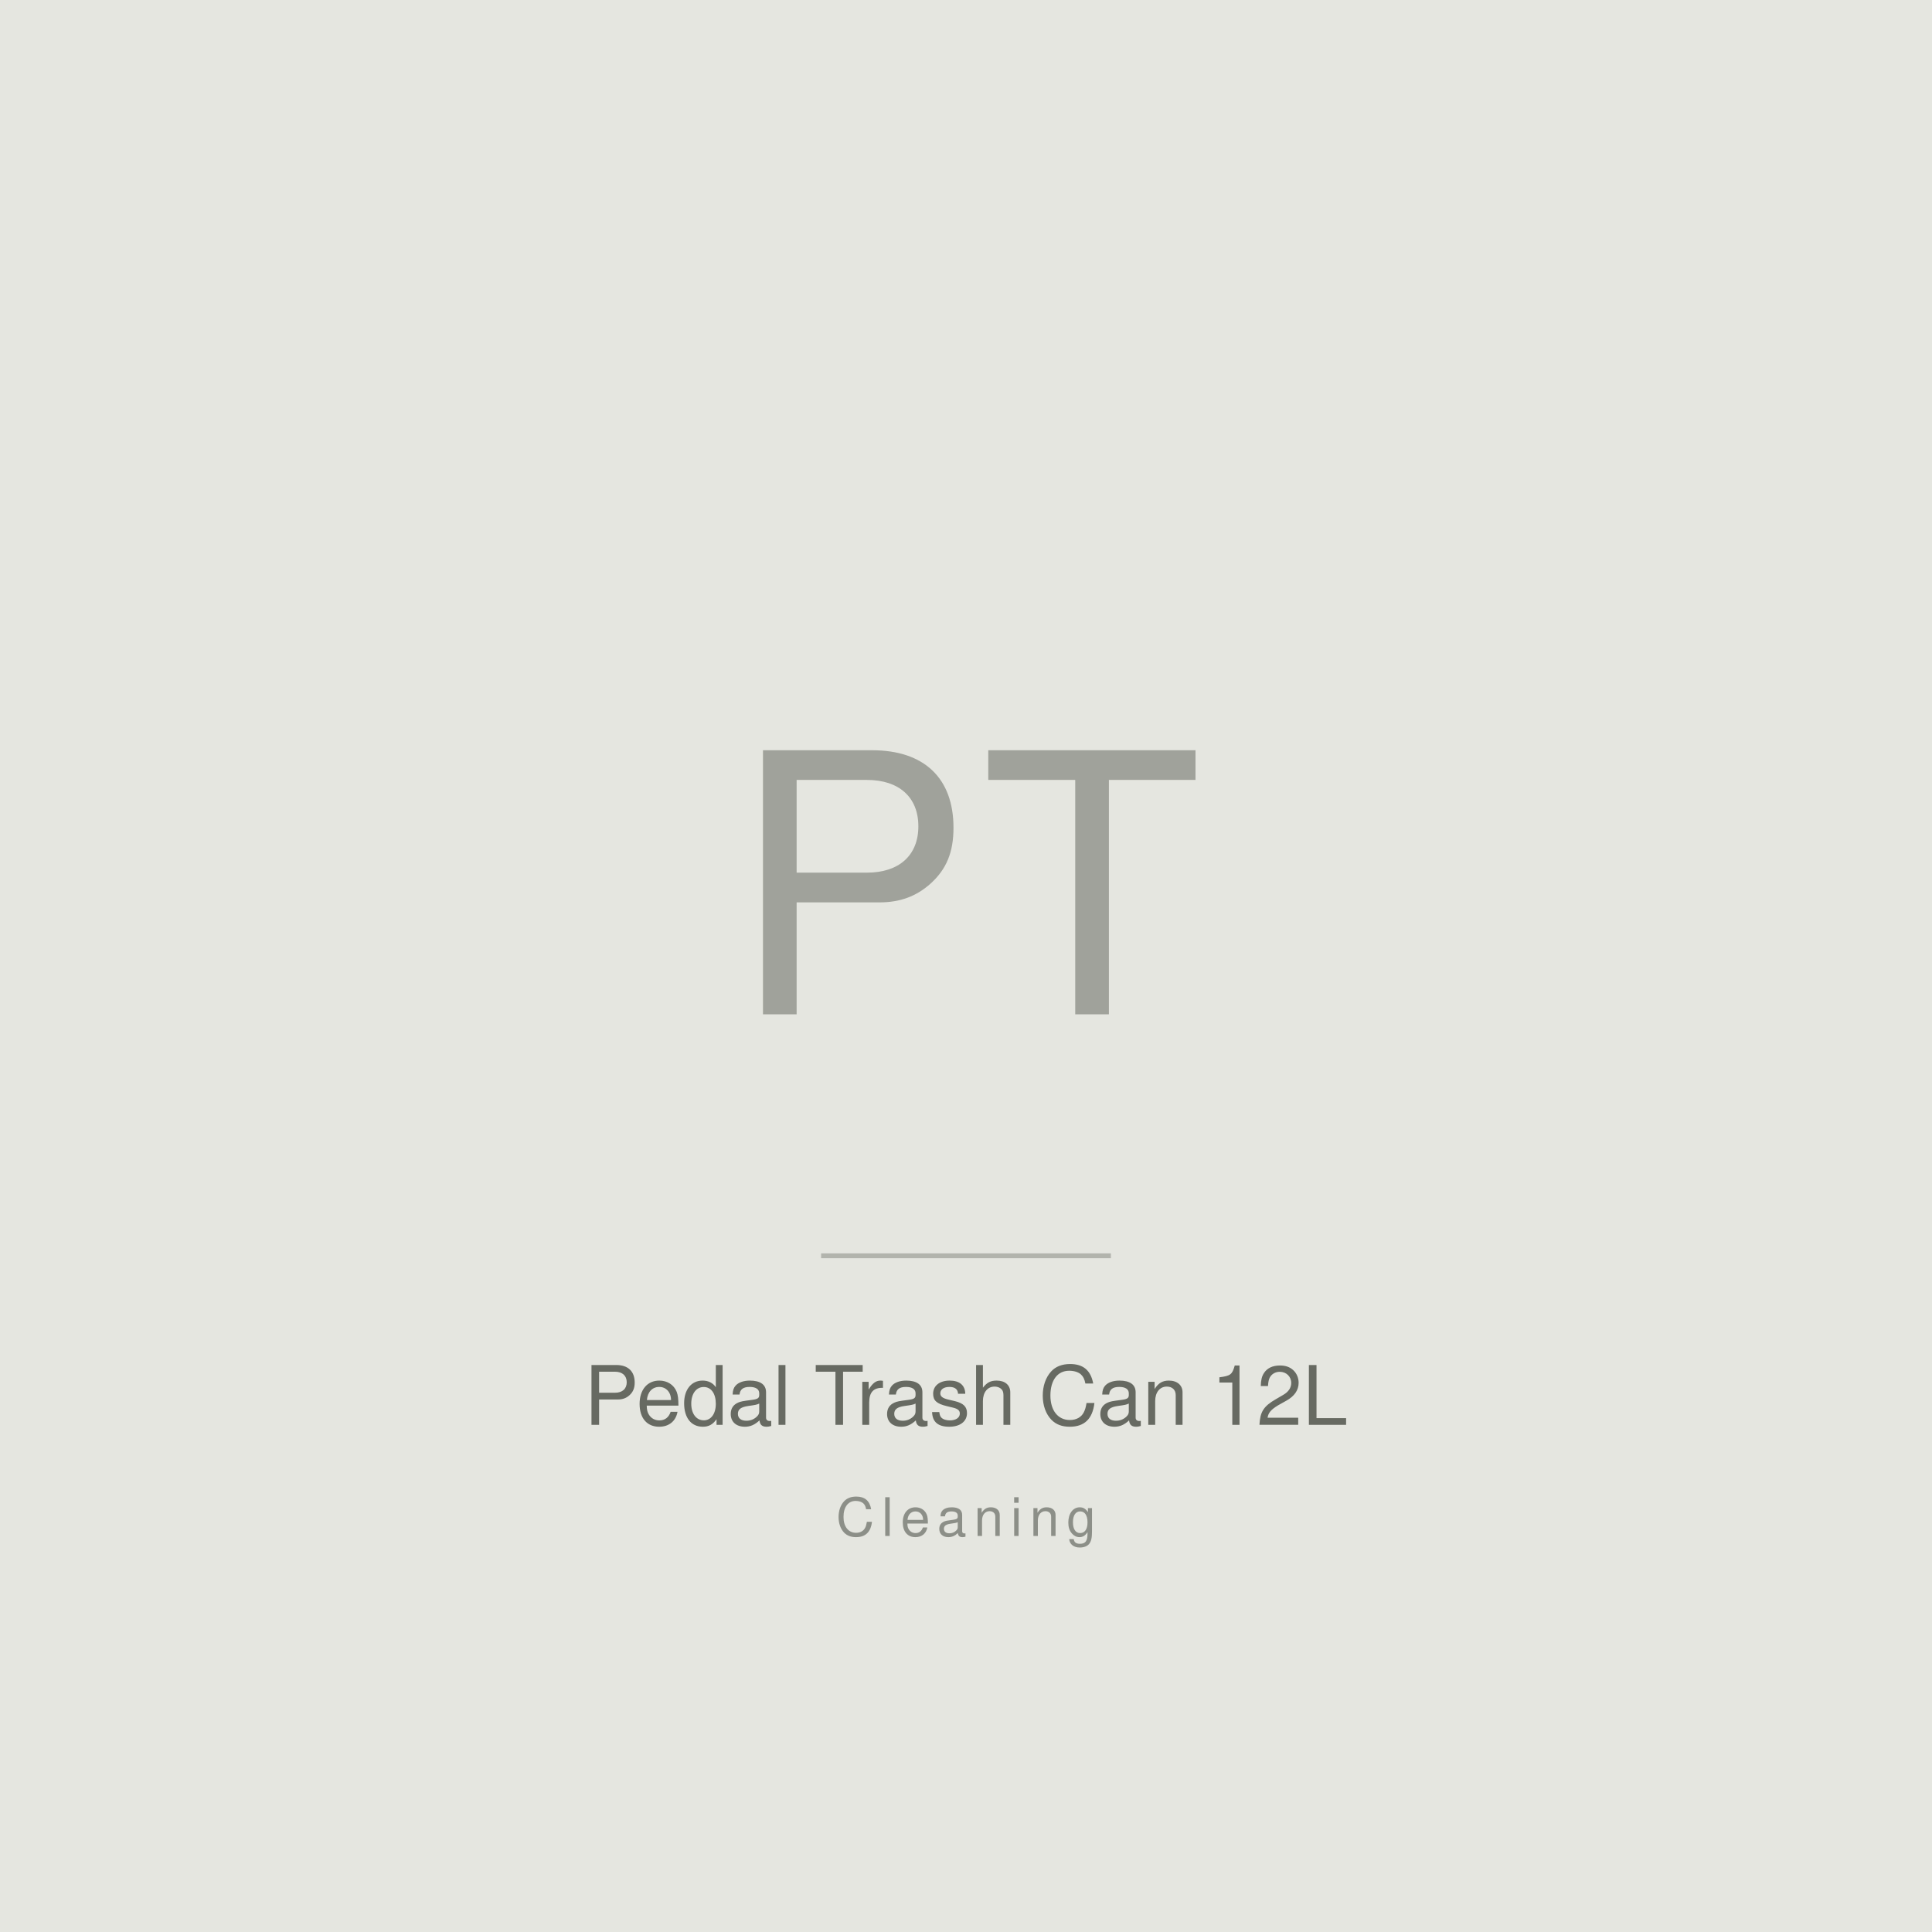
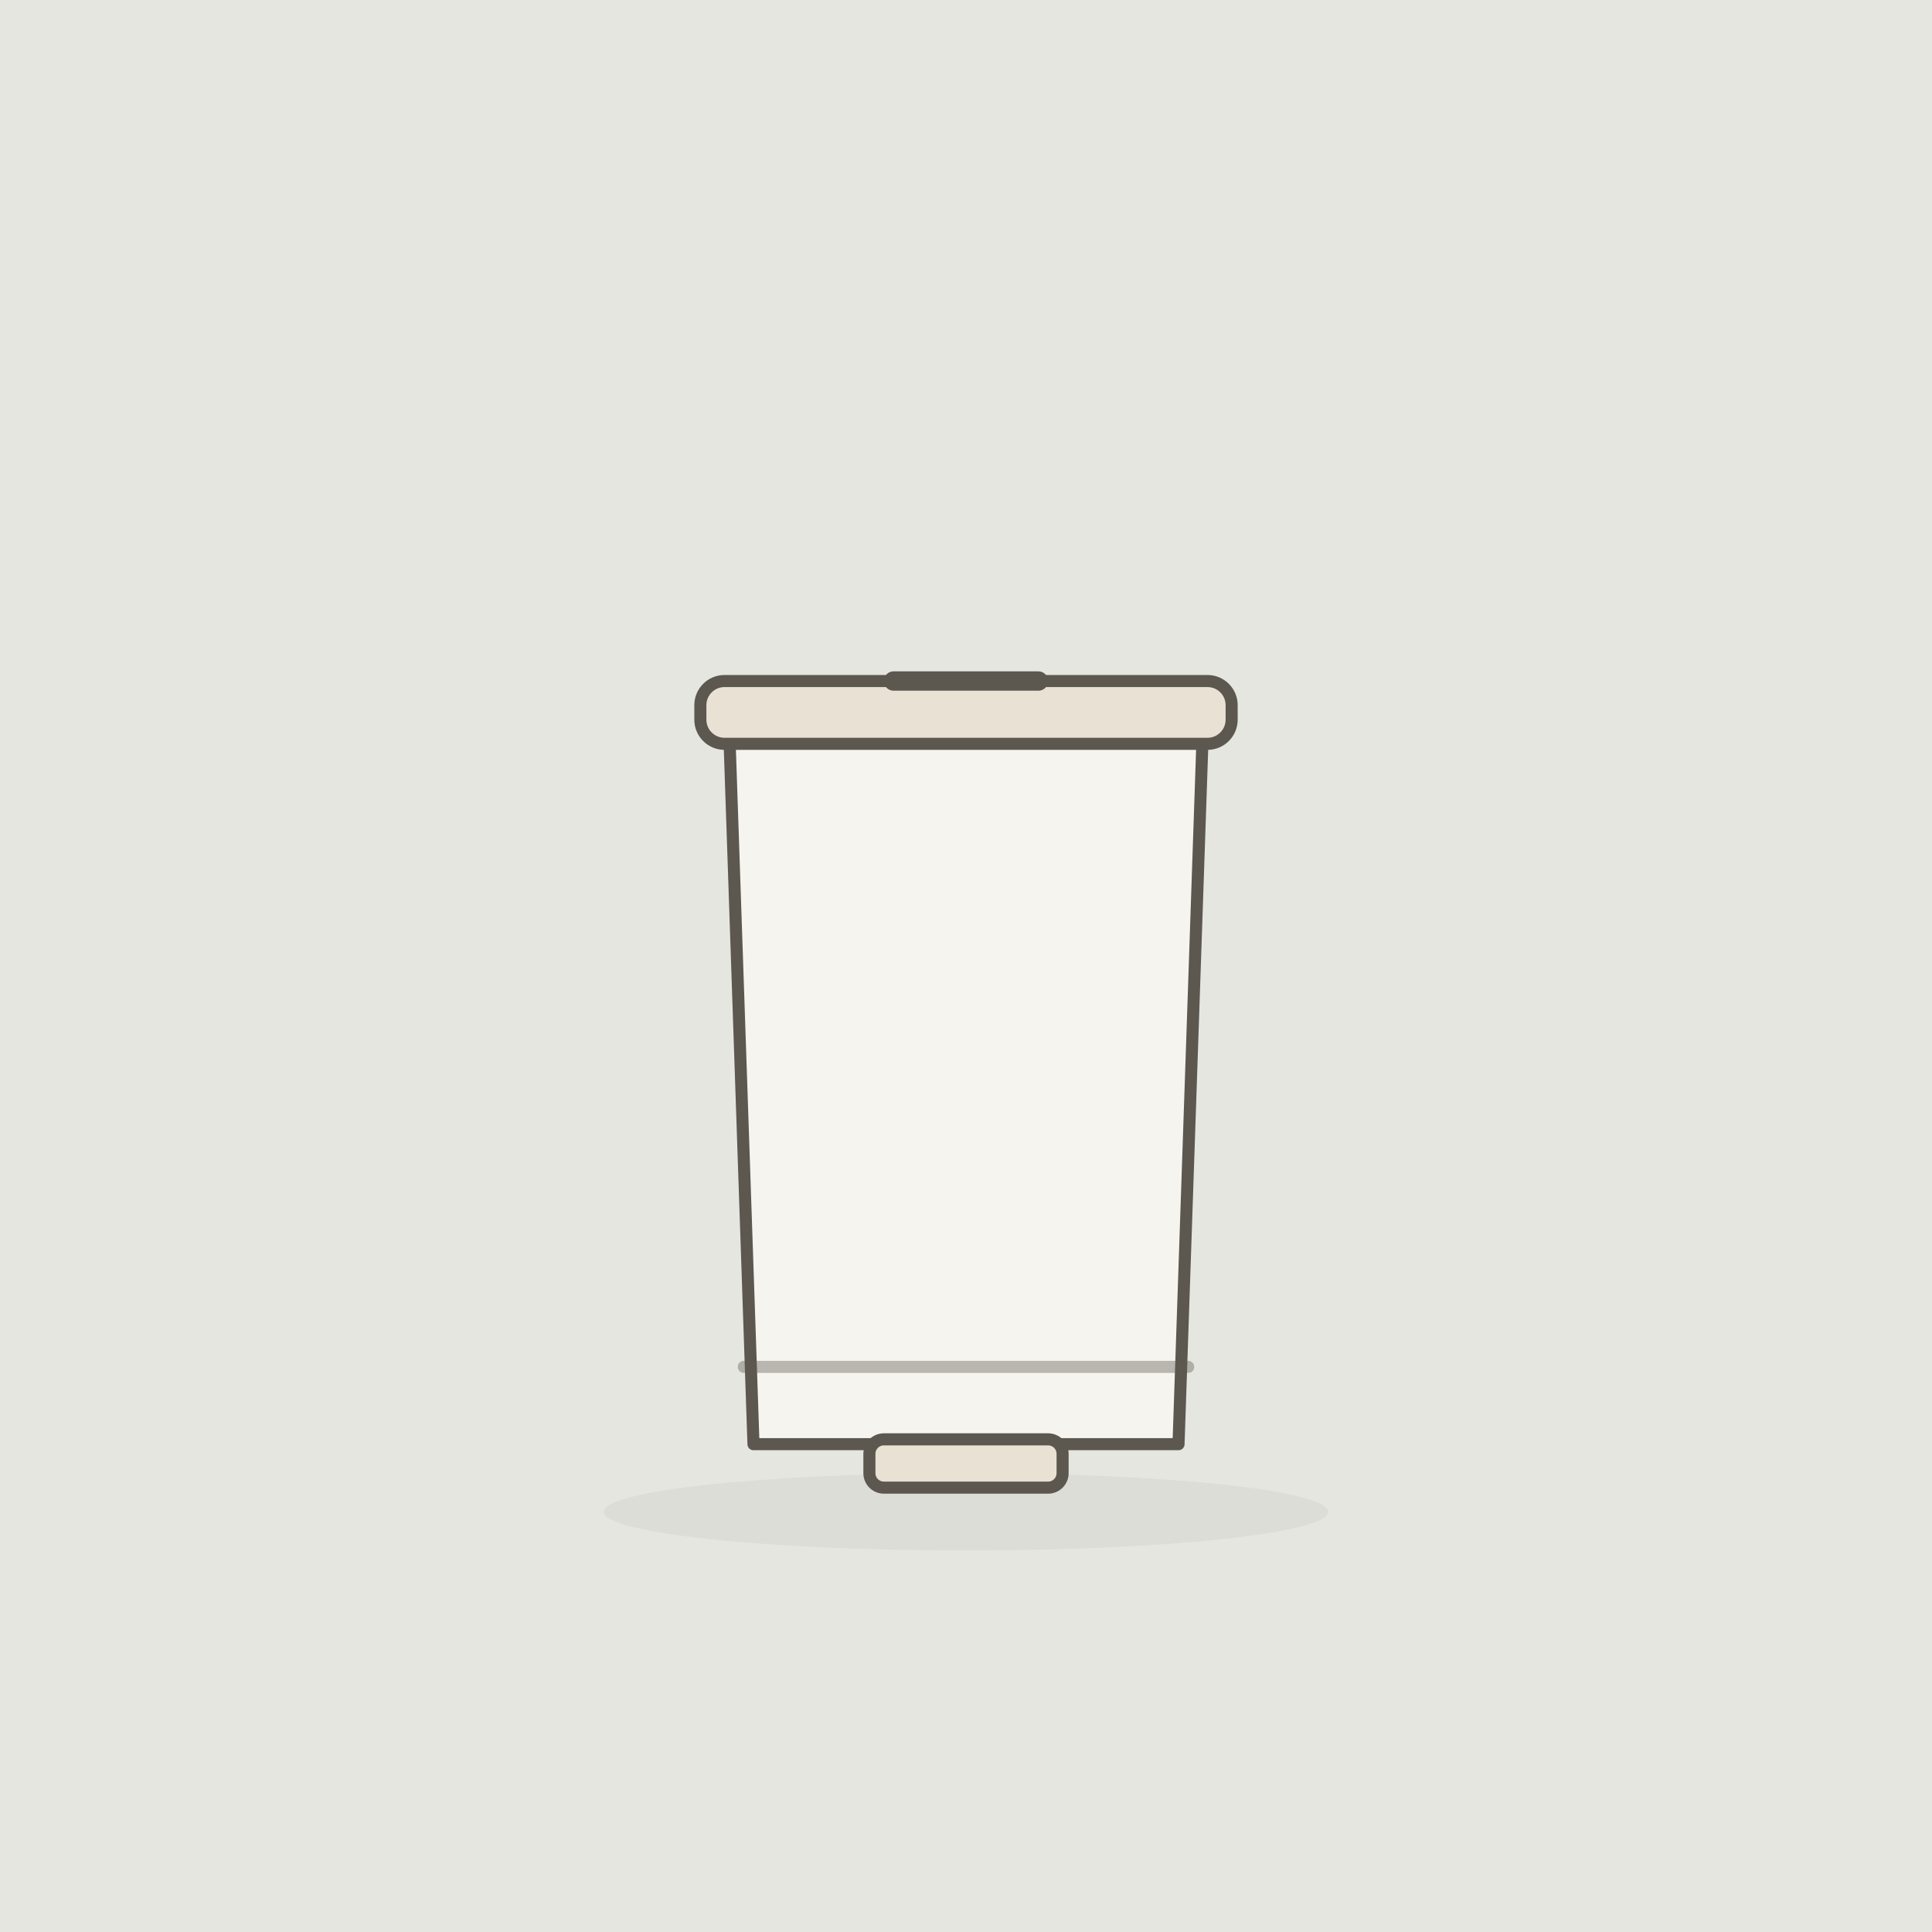
<svg xmlns="http://www.w3.org/2000/svg" viewBox="0 0 800 800" width="800" height="800" role="img" aria-label="Pedal Trash Can 12L">
  <rect width="800" height="800" fill="#E5E6E0" />
-   <text x="400" y="420" text-anchor="middle" font-family="Helvetica, Arial, sans-serif" font-size="150" font-weight="300" letter-spacing="6" fill="#676A62" opacity="0.55">PT</text>
-   <line x1="340" y1="520" x2="460" y2="520" stroke="#676A62" stroke-width="2" opacity="0.4" />
-   <text x="400" y="590" text-anchor="middle" font-family="Helvetica, Arial, sans-serif" font-size="34" fill="#676A62">Pedal Trash Can 12L</text>
-   <text x="400" y="636" text-anchor="middle" font-family="Helvetica, Arial, sans-serif" font-size="22" letter-spacing="3" fill="#676A62" opacity="0.7">Cleaning</text>
+   <g fill="none" stroke="#5c574f" stroke-width="5" stroke-linecap="round" stroke-linejoin="round">
+     <ellipse cx="400" cy="626" rx="150" ry="16" fill="#5c574f" opacity="0.07" stroke="none" />
+     <path d="M302 304 L498 304 L488 598 L312 598 Z" fill="#f6f4ef" />
+     <rect x="290" y="282" width="220" height="26" rx="10" fill="#e9e2d4" />
+     <line x1="370" y1="282" x2="430" y2="282" stroke-width="8" />
+     <line x1="308" y1="566" x2="492" y2="566" opacity=".4" />
+     <rect x="360" y="596" width="80" height="20" rx="6" fill="#e9e2d4" />
+   </g>
</svg>
